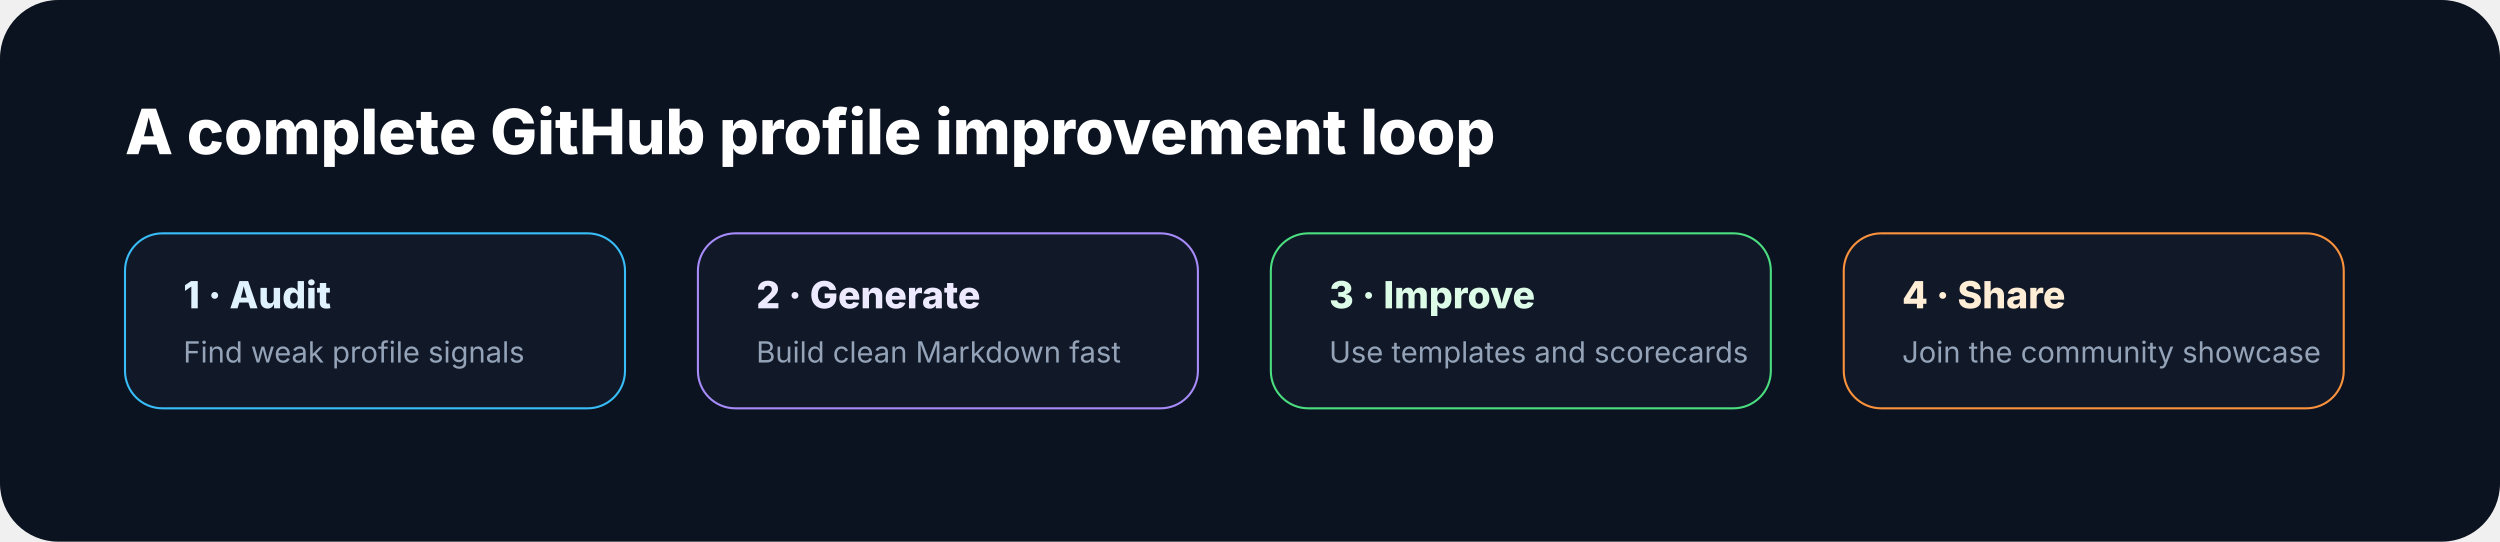
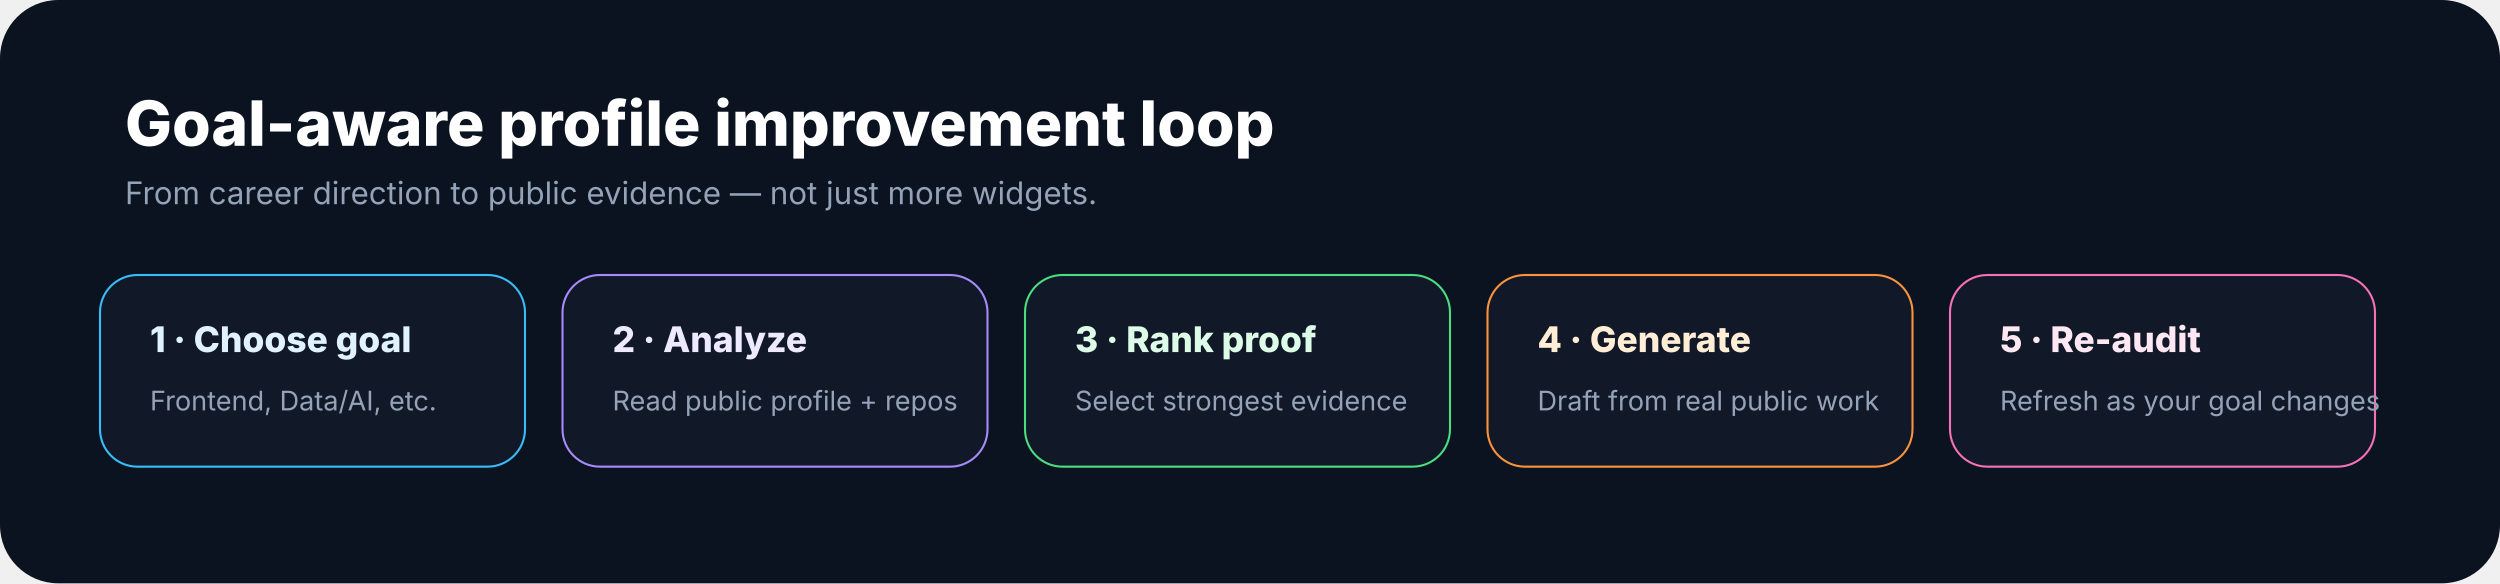
- <svg xmlns="http://www.w3.org/2000/svg" width="1200" height="260" viewBox="0 0 1200 260" fill="none">
-   <rect width="1200" height="260" rx="28" fill="#0b1220" />
-   <text x="60" y="74" font-family="Segoe UI, Inter, Arial" font-size="30" font-weight="800" fill="#fff">A complete GitHub profile improvement loop</text>
-   <g transform="translate(60 112)">
-     <rect width="240" height="84" rx="18" fill="#111827" stroke="#38bdf8" />
-     <text x="28" y="36" font-family="Segoe UI, Inter, Arial" font-size="18" font-weight="800" fill="#e0f2fe">1 · Audit</text>
-     <text x="28" y="62" font-family="Segoe UI, Inter, Arial" font-size="14" fill="#94a3b8">Find weak profile signals</text>
-     <rect x="275" width="240" height="84" rx="18" fill="#111827" stroke="#a78bfa" />
-     <text x="303" y="36" font-family="Segoe UI, Inter, Arial" font-size="18" font-weight="800" fill="#ede9fe">2 · Generate</text>
-     <text x="303" y="62" font-family="Segoe UI, Inter, Arial" font-size="14" fill="#94a3b8">Build clean Markdown fast</text>
-     <rect x="550" width="240" height="84" rx="18" fill="#111827" stroke="#4ade80" />
-     <text x="578" y="36" font-family="Segoe UI, Inter, Arial" font-size="18" font-weight="800" fill="#dcfce7">3 · Improve</text>
-     <text x="578" y="62" font-family="Segoe UI, Inter, Arial" font-size="14" fill="#94a3b8">Use templates and scorecards</text>
-     <rect x="825" width="240" height="84" rx="18" fill="#111827" stroke="#fb923c" />
-     <text x="853" y="36" font-family="Segoe UI, Inter, Arial" font-size="18" font-weight="800" fill="#ffedd5">4 · Share</text>
-     <text x="853" y="62" font-family="Segoe UI, Inter, Arial" font-size="14" fill="#94a3b8">Join the community showcase</text>
+ <svg xmlns="http://www.w3.org/2000/svg" width="1200" height="280" viewBox="0 0 1200 280" fill="none">
+   <rect width="1200" height="280" rx="28" fill="#0b1220" />
+   <text x="60" y="70" font-family="Segoe UI, Inter, Arial" font-size="30" font-weight="800" fill="#fff">Goal-aware profile improvement loop</text>
+   <text x="60" y="98" font-family="Segoe UI, Inter, Arial" font-size="15" fill="#94a3b8">From career direction to public evidence — not just more widgets.</text>
+   <g transform="translate(48 132)">
+     <rect width="204" height="92" rx="18" fill="#111827" stroke="#38bdf8" />
+     <text x="24" y="37" font-family="Segoe UI, Inter, Arial" font-size="17" font-weight="800" fill="#e0f2fe">1 · Choose goal</text>
+     <text x="24" y="65" font-family="Segoe UI, Inter, Arial" font-size="13" fill="#94a3b8">Frontend, Data/AI, etc.</text>
+     <rect x="222" width="204" height="92" rx="18" fill="#111827" stroke="#a78bfa" />
+     <text x="246" y="37" font-family="Segoe UI, Inter, Arial" font-size="17" font-weight="800" fill="#ede9fe">2 · Analyze</text>
+     <text x="246" y="65" font-family="Segoe UI, Inter, Arial" font-size="13" fill="#94a3b8">Read public profile + repos</text>
+     <rect x="444" width="204" height="92" rx="18" fill="#111827" stroke="#4ade80" />
+     <text x="468" y="37" font-family="Segoe UI, Inter, Arial" font-size="17" font-weight="800" fill="#dcfce7">3 · Rank proof</text>
+     <text x="468" y="65" font-family="Segoe UI, Inter, Arial" font-size="13" fill="#94a3b8">Select strongest evidence</text>
+     <rect x="666" width="204" height="92" rx="18" fill="#111827" stroke="#fb923c" />
+     <text x="690" y="37" font-family="Segoe UI, Inter, Arial" font-size="17" font-weight="800" fill="#ffedd5">4 · Generate</text>
+     <text x="690" y="65" font-family="Segoe UI, Inter, Arial" font-size="13" fill="#94a3b8">Draft from real public work</text>
+     <rect x="888" width="204" height="92" rx="18" fill="#111827" stroke="#f472b6" />
+     <text x="912" y="37" font-family="Segoe UI, Inter, Arial" font-size="17" font-weight="800" fill="#fce7f3">5 · Re-audit</text>
+     <text x="912" y="65" font-family="Segoe UI, Inter, Arial" font-size="13" fill="#94a3b8">Refresh as your goal changes</text>
  </g>
</svg>
